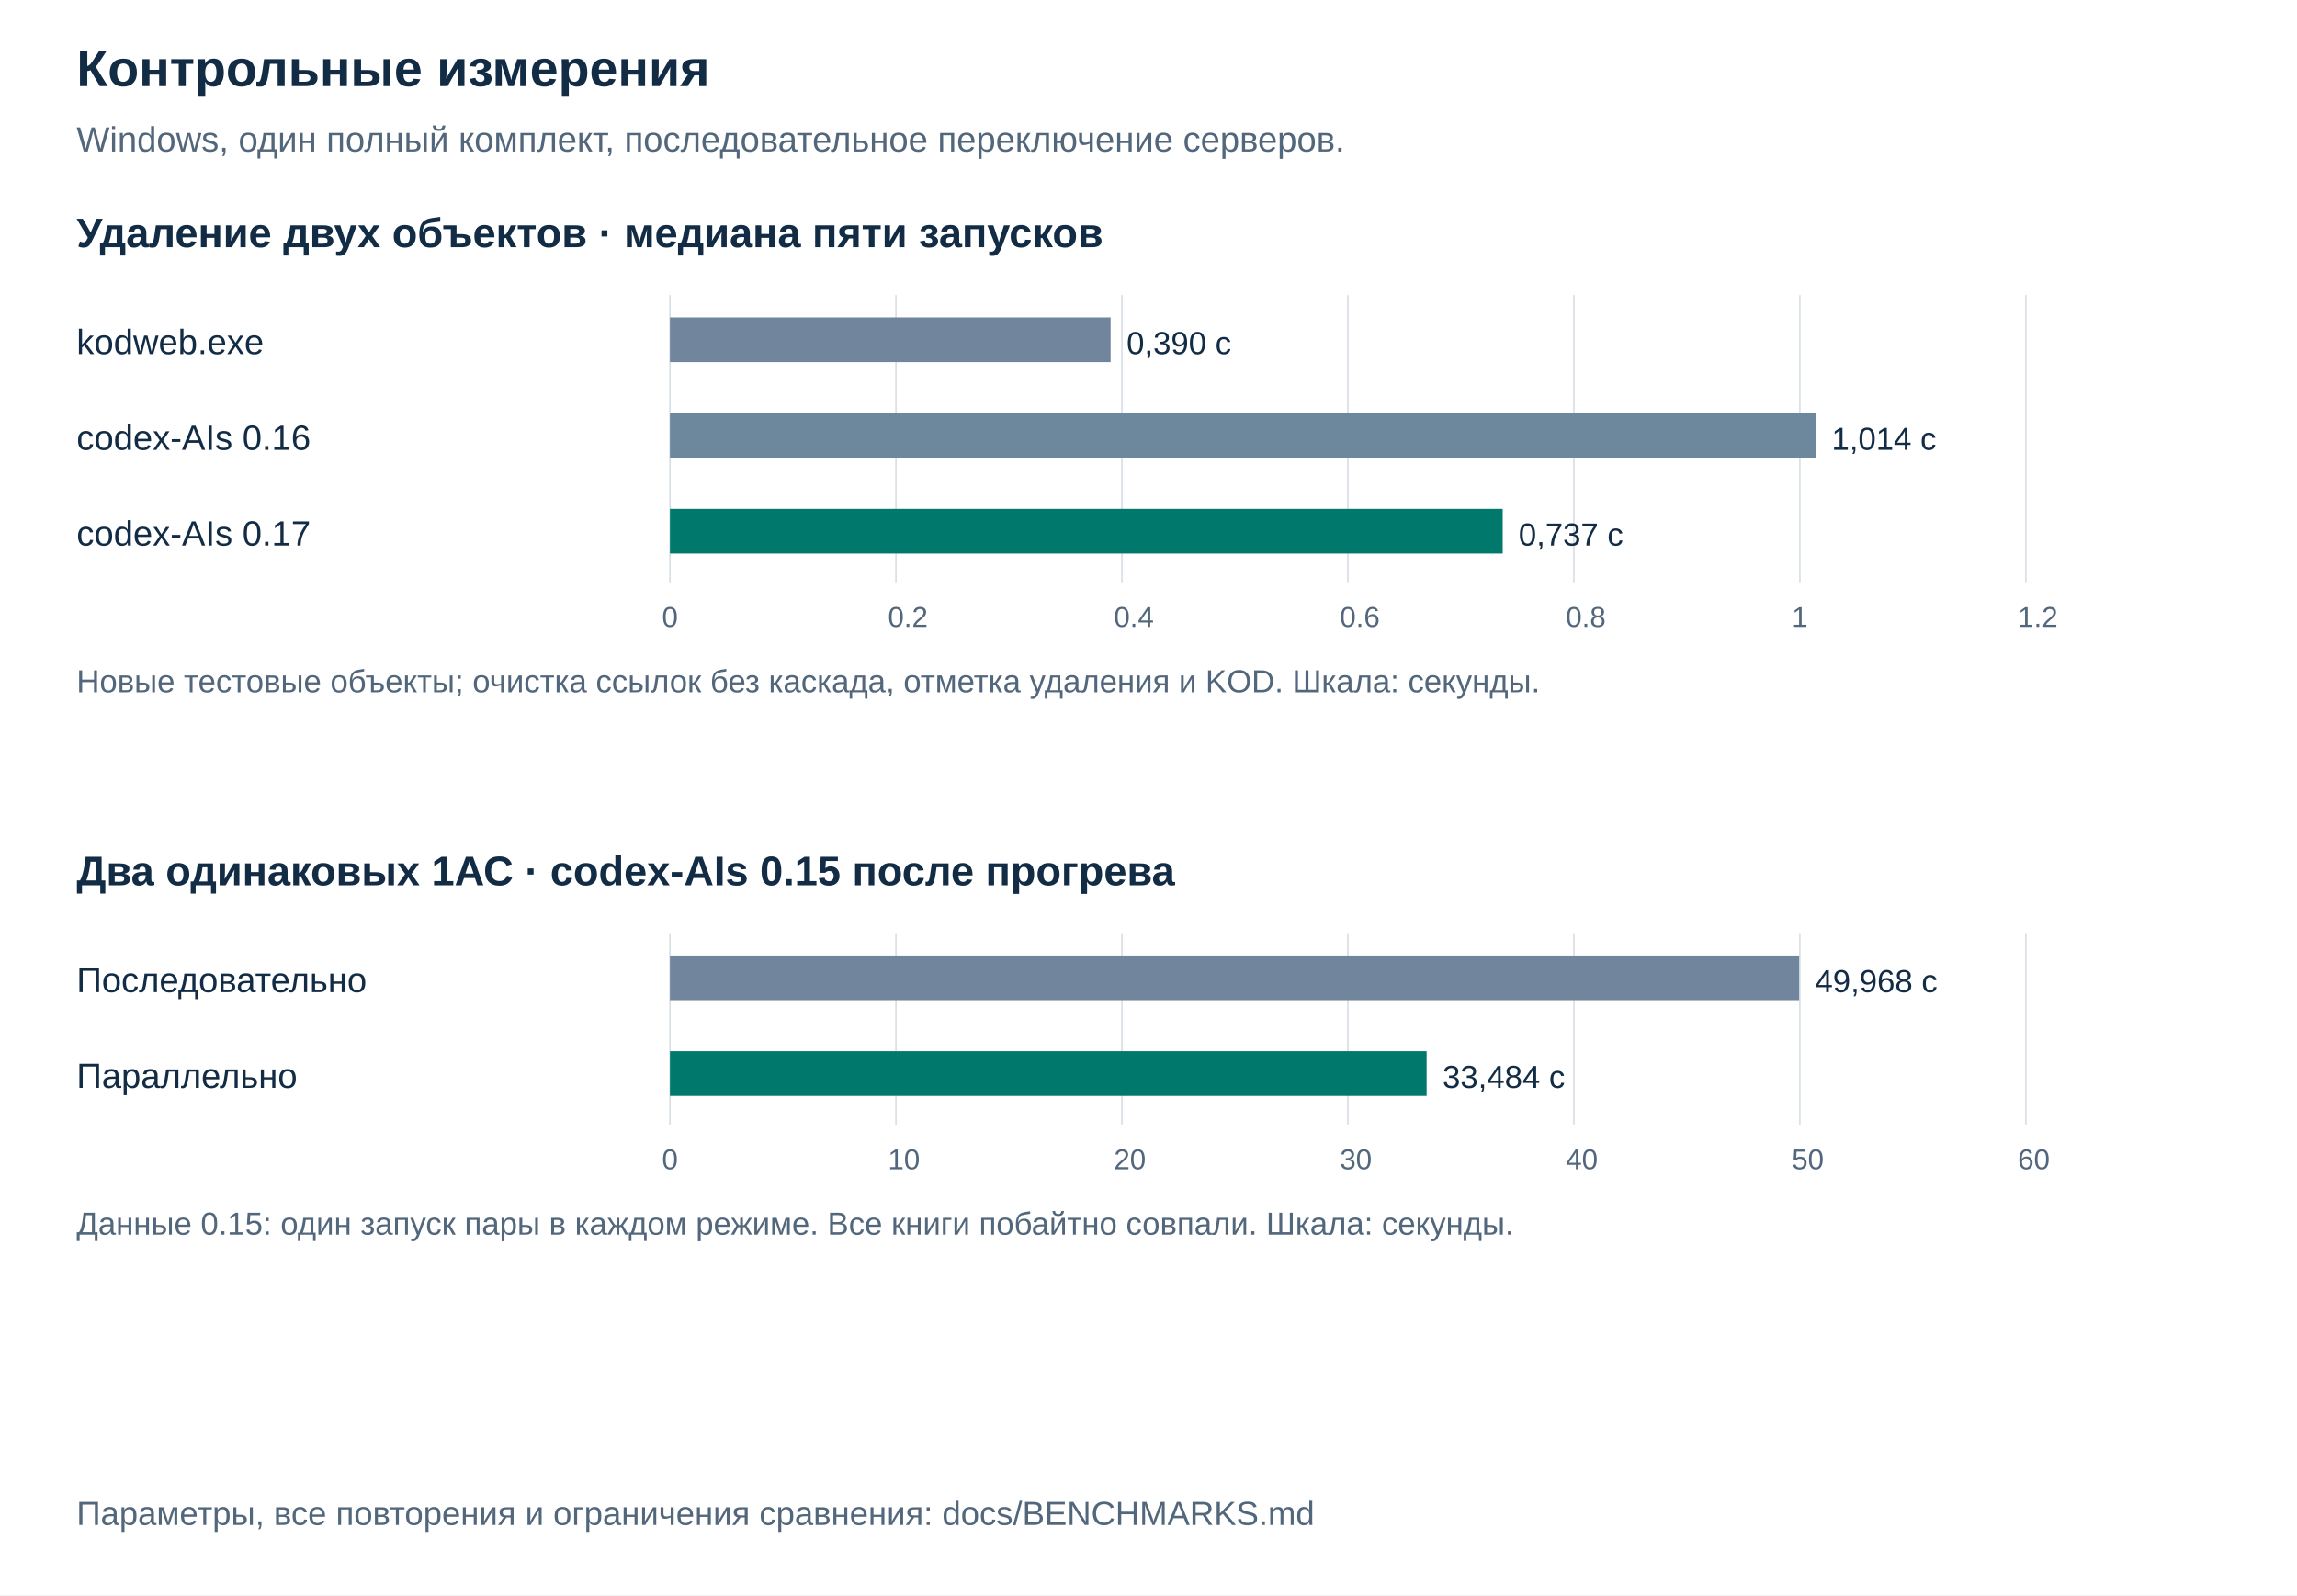
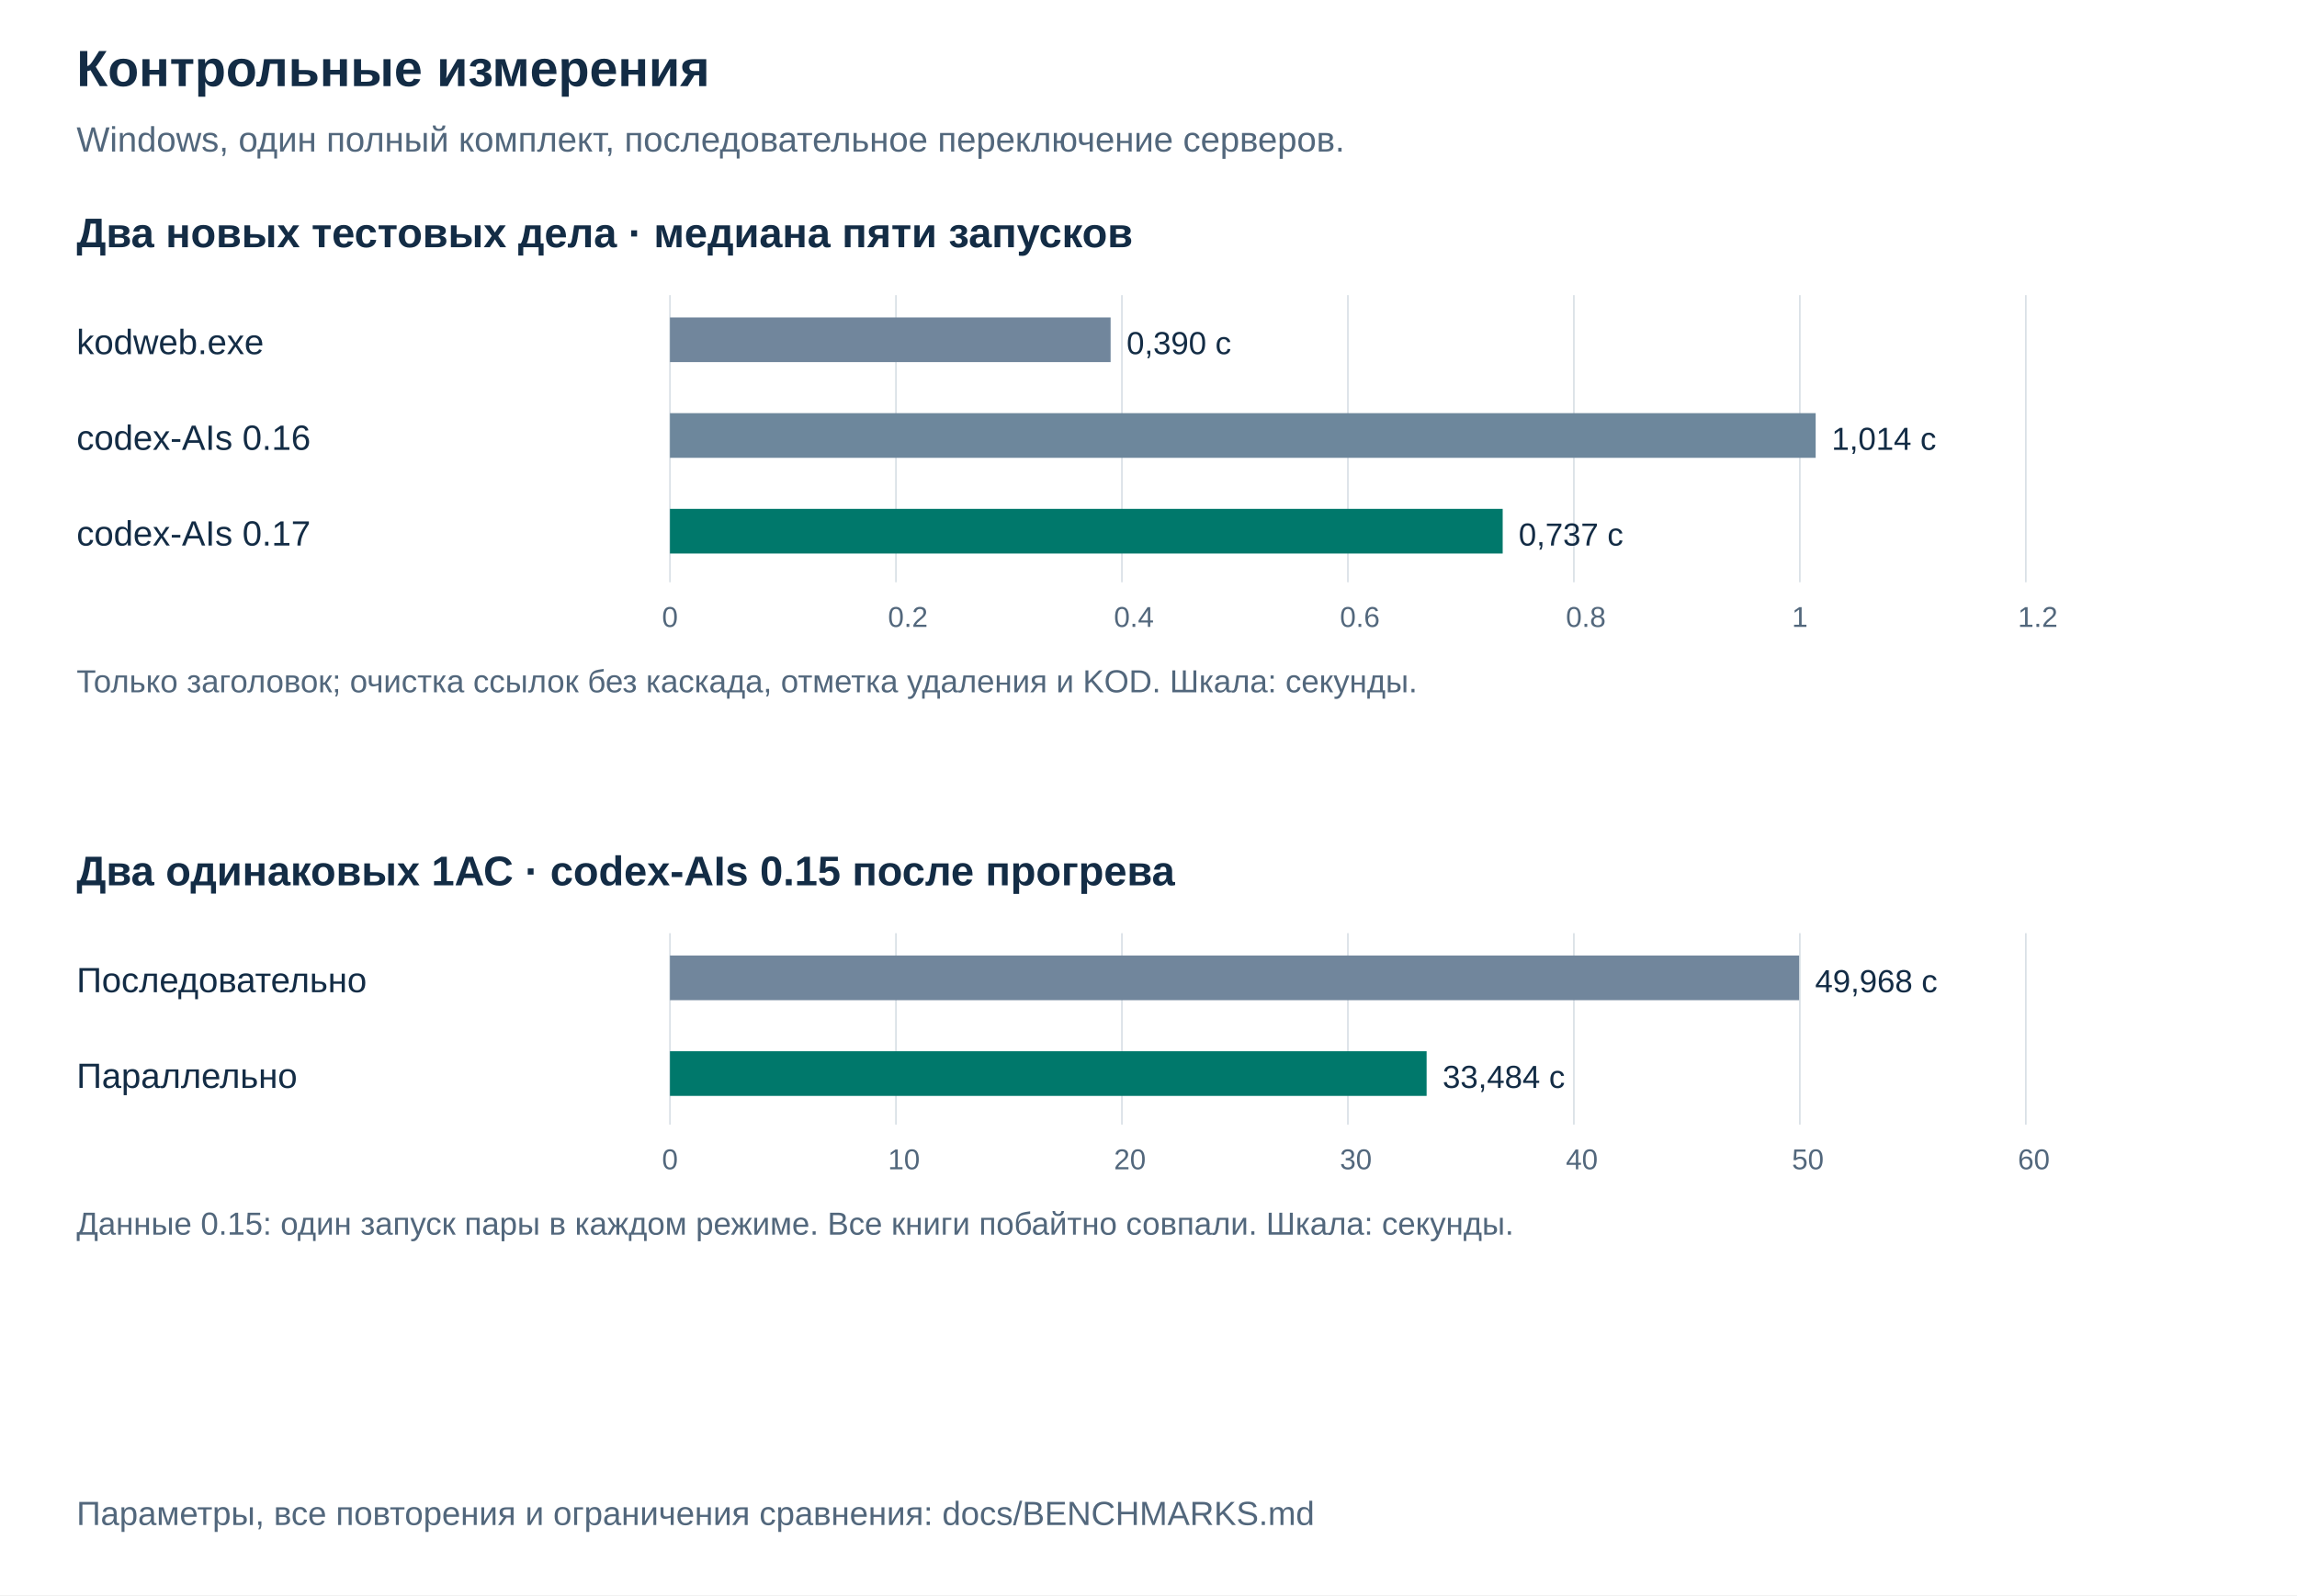
<svg xmlns="http://www.w3.org/2000/svg" width="1440" height="1000" viewBox="0 0 1440 1000" role="img">
  <rect x="0" y="0" width="1440" height="1000" fill="#ffffff" />
  <text x="48" y="54" fill="#132c45" font-family="Arial,DejaVu Sans,sans-serif" font-size="32" font-weight="700">Контрольные измерения</text>
  <text x="48" y="95" fill="#52677c" font-family="Arial,DejaVu Sans,sans-serif" font-size="22" font-weight="400">Windows, один полный комплект, последовательное переключение серверов.</text>
-   <text x="48" y="155" fill="#132c45" font-family="Arial,DejaVu Sans,sans-serif" font-size="26" font-weight="700">Удаление двух объектов · медиана пяти запусков</text>
+   <text x="48" y="155" fill="#132c45" font-family="Arial,DejaVu Sans,sans-serif" font-size="26" font-weight="700">Два новых тестовых дела · медиана пяти запусков</text>
  <line x1="420.0" y1="185" x2="420.0" y2="365" stroke="#d9e0e6" stroke-width="1" />
  <text x="415.0" y="393" fill="#52677c" font-family="Arial,DejaVu Sans,sans-serif" font-size="18" font-weight="400">0</text>
  <line x1="561.667" y1="185" x2="561.667" y2="365" stroke="#d9e0e6" stroke-width="1" />
  <text x="556.667" y="393" fill="#52677c" font-family="Arial,DejaVu Sans,sans-serif" font-size="18" font-weight="400">0.2</text>
  <line x1="703.333" y1="185" x2="703.333" y2="365" stroke="#d9e0e6" stroke-width="1" />
  <text x="698.333" y="393" fill="#52677c" font-family="Arial,DejaVu Sans,sans-serif" font-size="18" font-weight="400">0.4</text>
  <line x1="845.0" y1="185" x2="845.0" y2="365" stroke="#d9e0e6" stroke-width="1" />
  <text x="840.0" y="393" fill="#52677c" font-family="Arial,DejaVu Sans,sans-serif" font-size="18" font-weight="400">0.6</text>
  <line x1="986.667" y1="185" x2="986.667" y2="365" stroke="#d9e0e6" stroke-width="1" />
  <text x="981.667" y="393" fill="#52677c" font-family="Arial,DejaVu Sans,sans-serif" font-size="18" font-weight="400">0.8</text>
  <line x1="1128.333" y1="185" x2="1128.333" y2="365" stroke="#d9e0e6" stroke-width="1" />
  <text x="1123.333" y="393" fill="#52677c" font-family="Arial,DejaVu Sans,sans-serif" font-size="18" font-weight="400">1</text>
  <line x1="1270.0" y1="185" x2="1270.0" y2="365" stroke="#d9e0e6" stroke-width="1" />
  <text x="1265.0" y="393" fill="#52677c" font-family="Arial,DejaVu Sans,sans-serif" font-size="18" font-weight="400">1.2</text>
  <text x="48" y="222" fill="#132c45" font-family="Arial,DejaVu Sans,sans-serif" font-size="22" font-weight="400">kodweb.exe</text>
  <rect x="420" y="199" width="276.25" height="28" rx="0" fill="#71869c" />
  <text x="706.25" y="222" fill="#132c45" font-family="Arial,DejaVu Sans,sans-serif" font-size="20" font-weight="400">0,390 с</text>
  <text x="48" y="282" fill="#132c45" font-family="Arial,DejaVu Sans,sans-serif" font-size="22" font-weight="400">codex-AIs 0.16</text>
  <rect x="420" y="259" width="718.25" height="28" rx="0" fill="#6d879c" />
  <text x="1148.25" y="282" fill="#132c45" font-family="Arial,DejaVu Sans,sans-serif" font-size="20" font-weight="400">1,014 с</text>
  <text x="48" y="342" fill="#132c45" font-family="Arial,DejaVu Sans,sans-serif" font-size="22" font-weight="400">codex-AIs 0.17</text>
  <rect x="420" y="319" width="522.042" height="28" rx="0" fill="#00786b" />
  <text x="952.042" y="342" fill="#132c45" font-family="Arial,DejaVu Sans,sans-serif" font-size="20" font-weight="400">0,737 с</text>
-   <text x="48" y="434" fill="#52677c" font-family="Arial,DejaVu Sans,sans-serif" font-size="20" font-weight="400">Новые тестовые объекты; очистка ссылок без каскада, отметка удаления и KOD. Шкала: секунды.</text>
+   <text x="48" y="434" fill="#52677c" font-family="Arial,DejaVu Sans,sans-serif" font-size="20" font-weight="400">Только заголовок; очистка ссылок без каскада, отметка удаления и KOD. Шкала: секунды.</text>
  <text x="48" y="555" fill="#132c45" font-family="Arial,DejaVu Sans,sans-serif" font-size="26" font-weight="700">Два одинаковых 1АС · codex-AIs 0.15 после прогрева</text>
  <line x1="420.0" y1="585" x2="420.0" y2="705" stroke="#d9e0e6" stroke-width="1" />
  <text x="415.0" y="733" fill="#52677c" font-family="Arial,DejaVu Sans,sans-serif" font-size="18" font-weight="400">0</text>
  <line x1="561.667" y1="585" x2="561.667" y2="705" stroke="#d9e0e6" stroke-width="1" />
  <text x="556.667" y="733" fill="#52677c" font-family="Arial,DejaVu Sans,sans-serif" font-size="18" font-weight="400">10</text>
  <line x1="703.333" y1="585" x2="703.333" y2="705" stroke="#d9e0e6" stroke-width="1" />
  <text x="698.333" y="733" fill="#52677c" font-family="Arial,DejaVu Sans,sans-serif" font-size="18" font-weight="400">20</text>
  <line x1="845.0" y1="585" x2="845.0" y2="705" stroke="#d9e0e6" stroke-width="1" />
  <text x="840.0" y="733" fill="#52677c" font-family="Arial,DejaVu Sans,sans-serif" font-size="18" font-weight="400">30</text>
  <line x1="986.667" y1="585" x2="986.667" y2="705" stroke="#d9e0e6" stroke-width="1" />
  <text x="981.667" y="733" fill="#52677c" font-family="Arial,DejaVu Sans,sans-serif" font-size="18" font-weight="400">40</text>
  <line x1="1128.333" y1="585" x2="1128.333" y2="705" stroke="#d9e0e6" stroke-width="1" />
  <text x="1123.333" y="733" fill="#52677c" font-family="Arial,DejaVu Sans,sans-serif" font-size="18" font-weight="400">50</text>
  <line x1="1270.0" y1="585" x2="1270.0" y2="705" stroke="#d9e0e6" stroke-width="1" />
  <text x="1265.0" y="733" fill="#52677c" font-family="Arial,DejaVu Sans,sans-serif" font-size="18" font-weight="400">60</text>
  <text x="48" y="622" fill="#132c45" font-family="Arial,DejaVu Sans,sans-serif" font-size="22" font-weight="400">Последовательно</text>
  <rect x="420" y="599" width="707.88" height="28" rx="0" fill="#71869c" />
  <text x="1137.88" y="622" fill="#132c45" font-family="Arial,DejaVu Sans,sans-serif" font-size="20" font-weight="400">49,968 с</text>
  <text x="48" y="682" fill="#132c45" font-family="Arial,DejaVu Sans,sans-serif" font-size="22" font-weight="400">Параллельно</text>
  <rect x="420" y="659" width="474.357" height="28" rx="0" fill="#00786b" />
  <text x="904.357" y="682" fill="#132c45" font-family="Arial,DejaVu Sans,sans-serif" font-size="20" font-weight="400">33,484 с</text>
  <text x="48" y="774" fill="#52677c" font-family="Arial,DejaVu Sans,sans-serif" font-size="20" font-weight="400">Данные 0.15: один запуск пары в каждом режиме. Все книги побайтно совпали. Шкала: секунды.</text>
  <text x="48" y="956" fill="#52677c" font-family="Arial,DejaVu Sans,sans-serif" font-size="21" font-weight="400">Параметры, все повторения и ограничения сравнения: docs/BENCHMARKS.md</text>
</svg>
